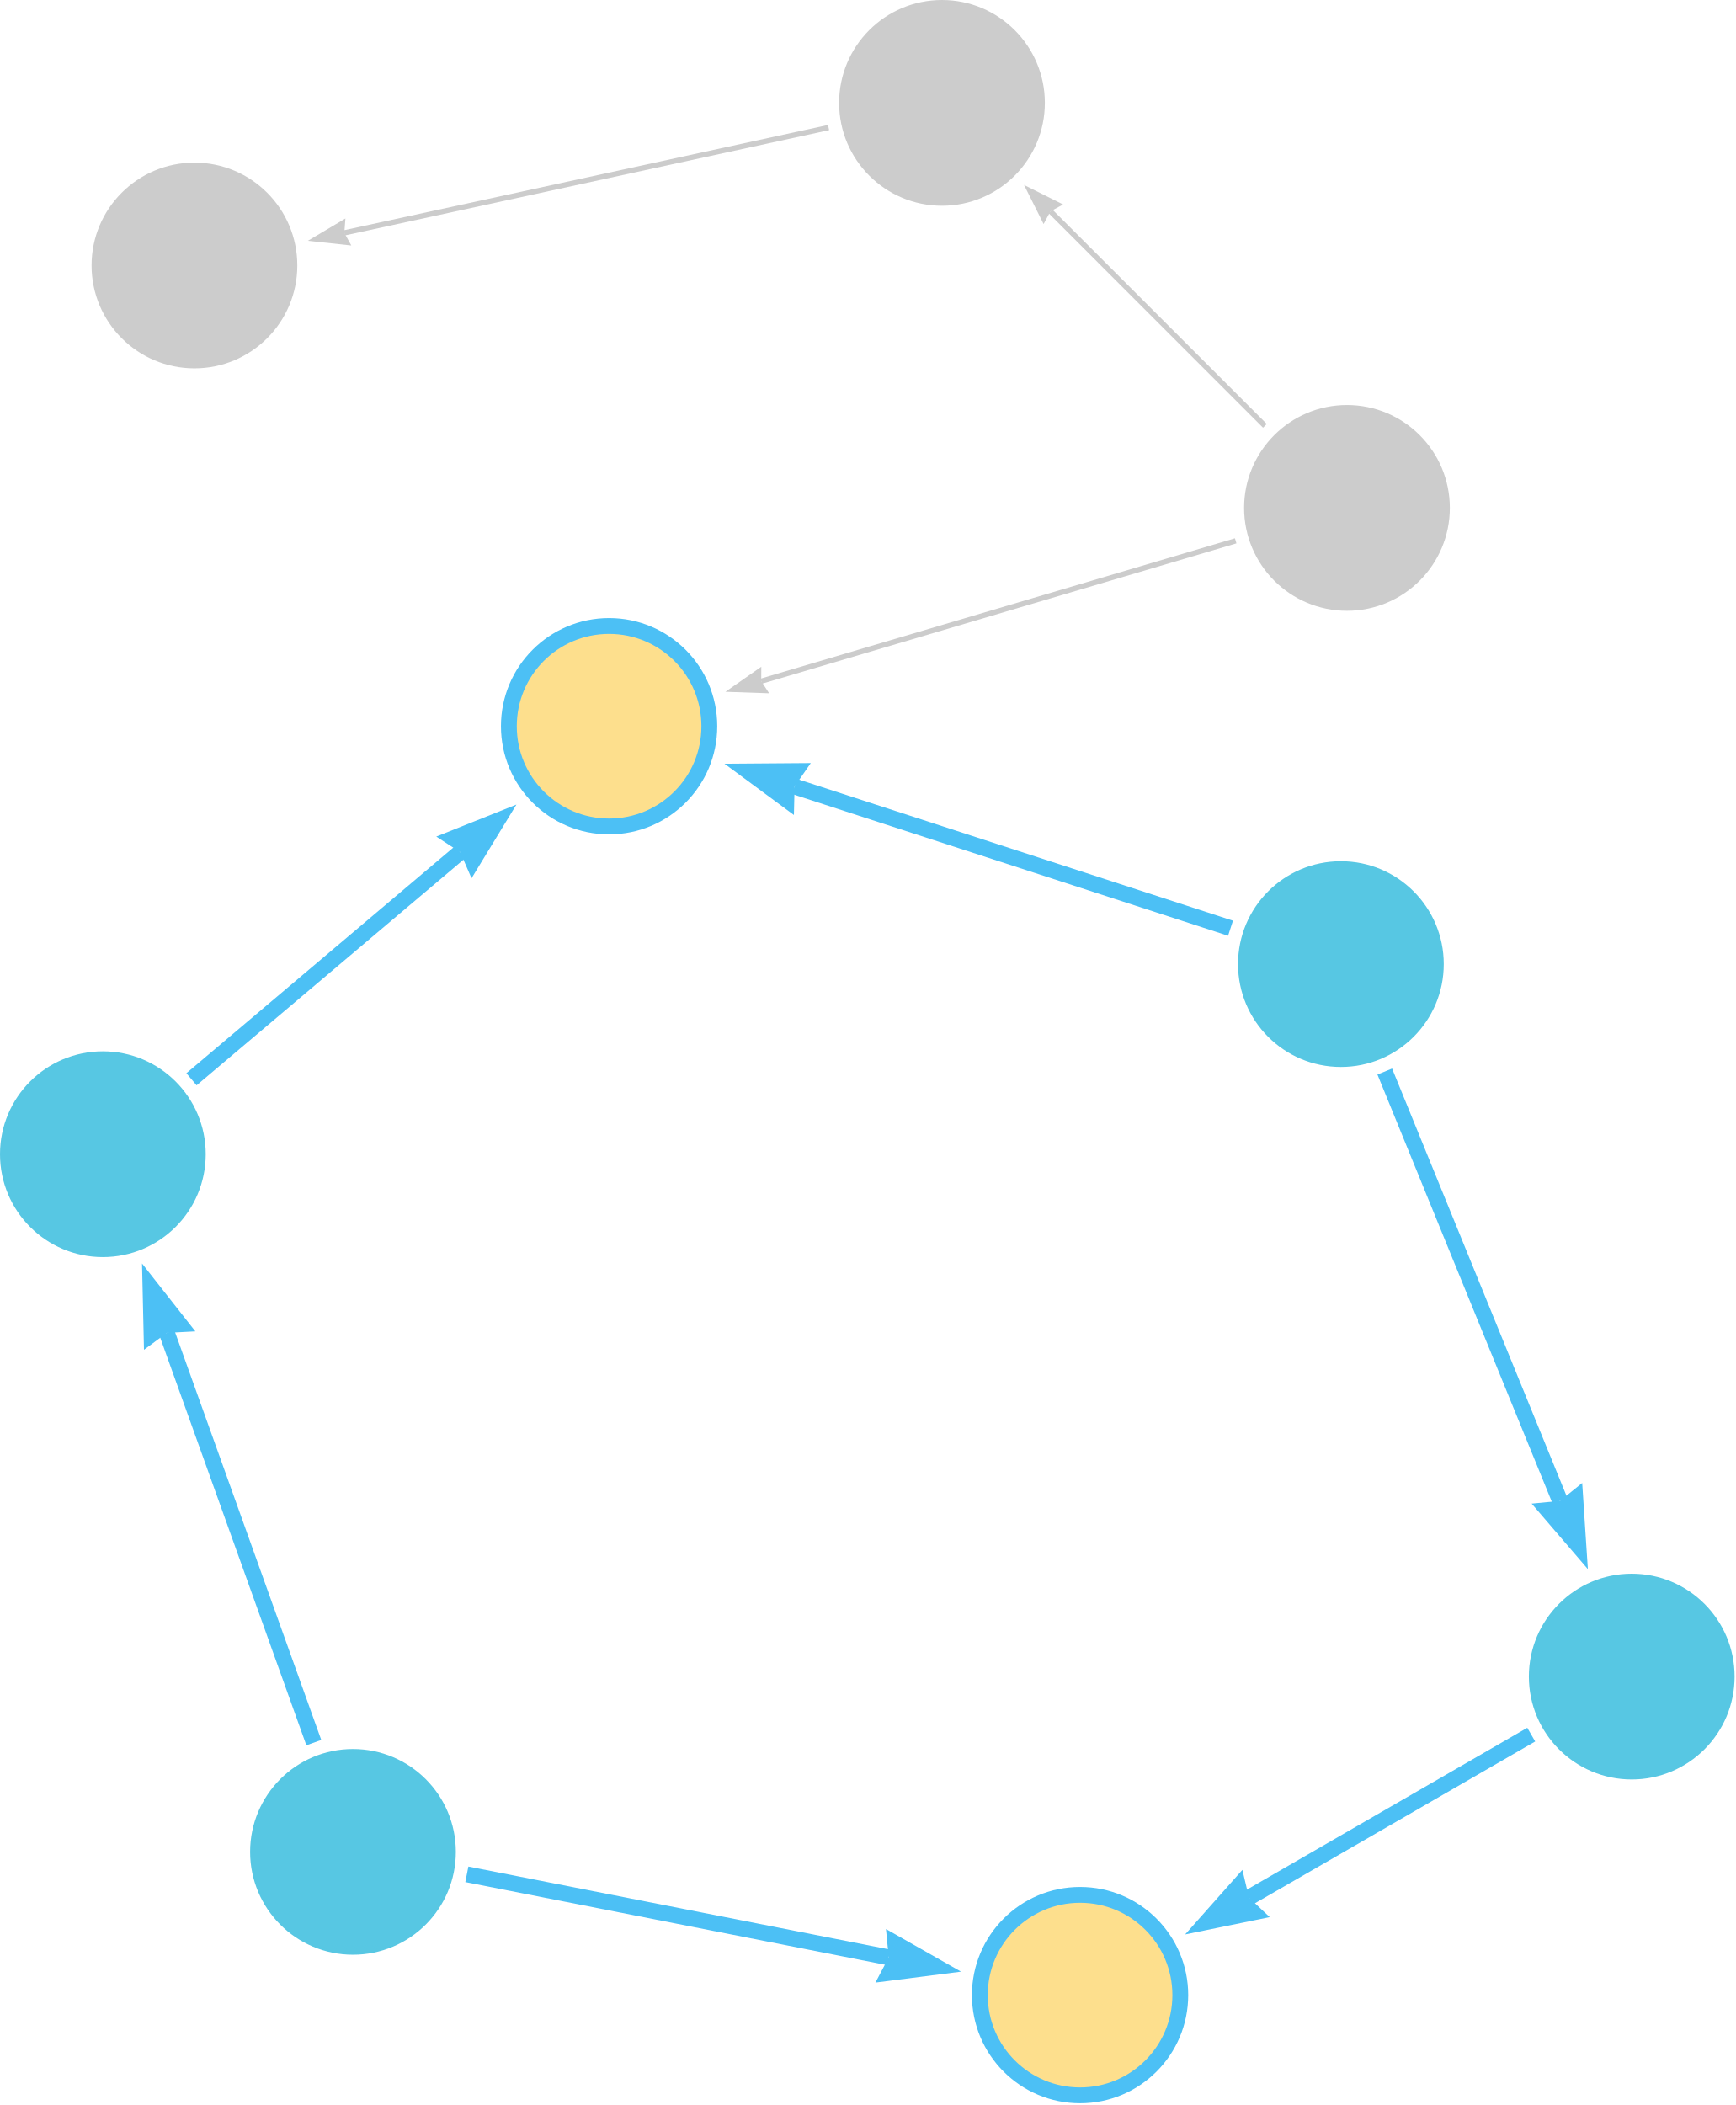
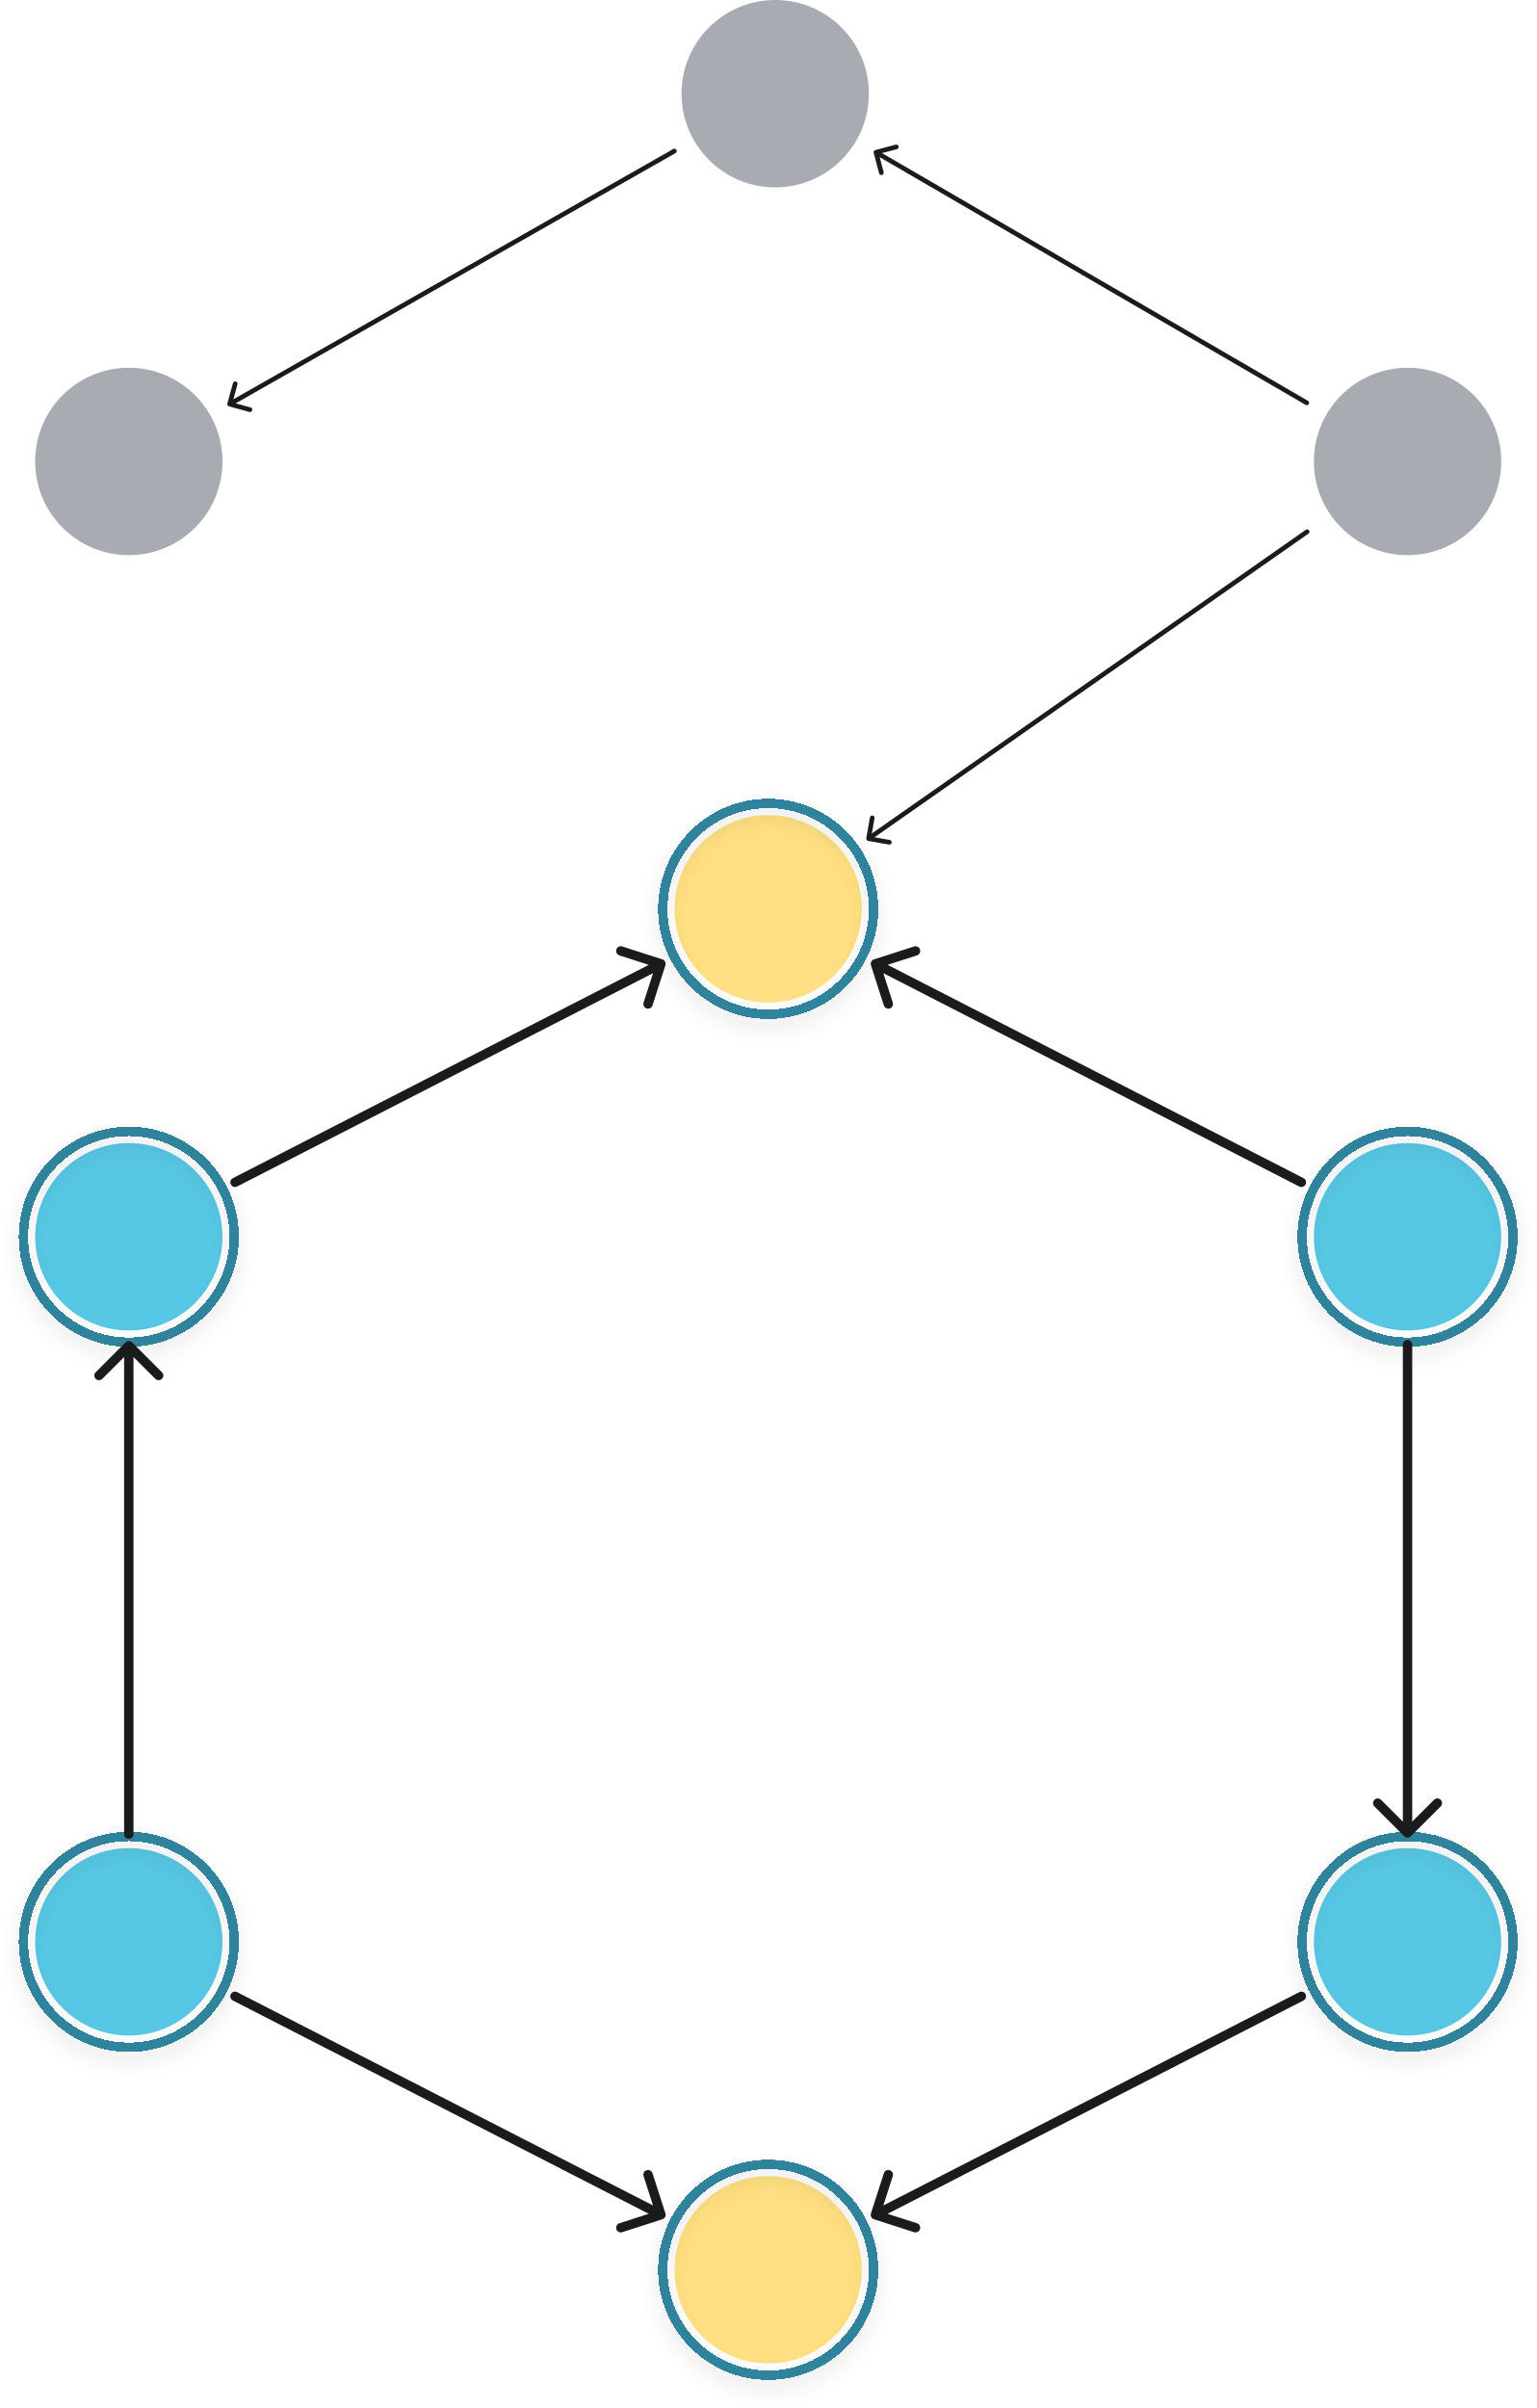
- <svg xmlns="http://www.w3.org/2000/svg" width="658" height="798" viewBox="0 0 658 798">
+ <svg xmlns="http://www.w3.org/2000/svg" width="656" height="1028" viewBox="0 0 656 1028" fill="none">
+   <path d="M288 969C288 946.909 305.909 929 328 929C350.091 929 368 946.909 368 969C368 991.091 350.091 1009 328 1009C305.909 1009 288 991.091 288 969Z" fill="#FFDF81" style="fill:#FFDF81;fill:color(display-p3 1 0.875 0.506);fill-opacity:1;" />
+   <g filter="url(#filter0_d_138_957)">
+     <path d="M283 969C283 944.147 303.147 924 328 924C352.853 924 373 944.147 373 969C373 993.853 352.853 1014 328 1014C303.147 1014 283 993.853 283 969Z" stroke="#30839D" style="stroke:#30839D;stroke:color(display-p3 0.188 0.514 0.616);stroke-opacity:1;" stroke-width="4" shape-rendering="crispEdges" />
+   </g>
+   <path d="M288 388C288 365.909 305.909 348 328 348C350.091 348 368 365.909 368 388C368 410.091 350.091 428 328 428C305.909 428 288 410.091 288 388Z" fill="#FFDF81" style="fill:#FFDF81;fill:color(display-p3 1 0.875 0.506);fill-opacity:1;" />
+   <g filter="url(#filter1_d_138_957)">
+     <path d="M283 388C283 363.147 303.147 343 328 343C352.853 343 373 363.147 373 388C373 412.853 352.853 433 328 433C303.147 433 283 412.853 283 388Z" stroke="#30839D" style="stroke:#30839D;stroke:color(display-p3 0.188 0.514 0.616);stroke-opacity:1;" stroke-width="4" shape-rendering="crispEdges" />
+   </g>
+   <path d="M15 829C15 806.909 32.909 789 55 789C77.091 789 95 806.909 95 829C95 851.091 77.091 869 55 869C32.909 869 15 851.091 15 829Z" fill="#56C7E4" style="fill:#56C7E4;fill:color(display-p3 0.337 0.78 0.894);fill-opacity:1;" />
+   <g filter="url(#filter2_d_138_957)">
+     <path d="M10 829C10 804.147 30.147 784 55 784C79.853 784 100 804.147 100 829C100 853.853 79.853 874 55 874C30.147 874 10 853.853 10 829Z" stroke="#30839D" style="stroke:#30839D;stroke:color(display-p3 0.188 0.514 0.616);stroke-opacity:1;" stroke-width="4" shape-rendering="crispEdges" />
+   </g>
+   <path d="M15 528C15 505.909 32.909 488 55 488C77.091 488 95 505.909 95 528C95 550.091 77.091 568 55 568C32.909 568 15 550.091 15 528Z" fill="#56C7E4" style="fill:#56C7E4;fill:color(display-p3 0.337 0.78 0.894);fill-opacity:1;" />
+   <g filter="url(#filter3_d_138_957)">
+     <path d="M10 528C10 503.147 30.147 483 55 483C79.853 483 100 503.147 100 528C100 552.853 79.853 573 55 573C30.147 573 10 552.853 10 528Z" stroke="#30839D" style="stroke:#30839D;stroke:color(display-p3 0.188 0.514 0.616);stroke-opacity:1;" stroke-width="4" shape-rendering="crispEdges" />
+   </g>
+   <path d="M561 829C561 806.909 578.909 789 601 789C623.091 789 641 806.909 641 829C641 851.091 623.091 869 601 869C578.909 869 561 851.091 561 829Z" fill="#56C7E4" style="fill:#56C7E4;fill:color(display-p3 0.337 0.78 0.894);fill-opacity:1;" />
+   <g filter="url(#filter4_d_138_957)">
+     <path d="M556 829C556 804.147 576.147 784 601 784C625.853 784 646 804.147 646 829C646 853.853 625.853 874 601 874C576.147 874 556 853.853 556 829Z" stroke="#30839D" style="stroke:#30839D;stroke:color(display-p3 0.188 0.514 0.616);stroke-opacity:1;" stroke-width="4" shape-rendering="crispEdges" />
+   </g>
+   <path d="M561 528C561 505.909 578.909 488 601 488C623.091 488 641 505.909 641 528C641 550.091 623.091 568 601 568C578.909 568 561 550.091 561 528Z" fill="#56C7E4" style="fill:#56C7E4;fill:color(display-p3 0.337 0.78 0.894);fill-opacity:1;" />
+   <g filter="url(#filter5_d_138_957)">
+     <path d="M556 528C556 503.147 576.147 483 601 483C625.853 483 646 503.147 646 528C646 552.853 625.853 573 601 573C576.147 573 556 552.853 556 528Z" stroke="#30839D" style="stroke:#30839D;stroke:color(display-p3 0.188 0.514 0.616);stroke-opacity:1;" stroke-width="4" shape-rendering="crispEdges" />
+   </g>
+   <path d="M561 197C561 174.909 578.909 157 601 157C623.091 157 641 174.909 641 197C641 219.091 623.091 237 601 237C578.909 237 561 219.091 561 197Z" fill="#A8ACB2" style="fill:#A8ACB2;fill:color(display-p3 0.659 0.674 0.698);fill-opacity:1;" />
+   <path d="M291 40C291 17.909 308.909 0 331 0C353.091 0 371 17.909 371 40C371 62.091 353.091 80 331 80C308.909 80 291 62.091 291 40Z" fill="#A8ACB2" style="fill:#A8ACB2;fill:color(display-p3 0.659 0.674 0.698);fill-opacity:1;" />
+   <path d="M15 197C15 174.909 32.909 157 55 157C77.091 157 95 174.909 95 197C95 219.091 77.091 237 55 237C32.909 237 15 219.091 15 197Z" fill="#A8ACB2" style="fill:#A8ACB2;fill:color(display-p3 0.659 0.674 0.698);fill-opacity:1;" />
+   <path d="M99.426 502.969C98.443 503.473 98.055 504.679 98.559 505.662C99.063 506.644 100.269 507.033 101.252 506.529L99.426 502.969ZM284.12 412.092C284.458 411.04 283.881 409.913 282.829 409.575L265.696 404.057C264.644 403.719 263.518 404.296 263.179 405.348C262.84 406.399 263.418 407.526 264.47 407.865L279.699 412.769L274.795 427.999C274.456 429.05 275.034 430.177 276.086 430.516C277.137 430.854 278.264 430.276 278.602 429.225L284.12 412.092ZM101.252 506.529L283.129 413.258L281.304 409.699L99.426 502.969L101.252 506.529Z" fill="#1A1B1D" style="fill:#1A1B1D;fill:color(display-p3 0.102 0.106 0.114);fill-opacity:1;" />
+   <path d="M554.748 506.529C555.731 507.033 556.937 506.644 557.441 505.662C557.945 504.679 557.557 503.473 556.574 502.969L554.748 506.529ZM373.171 409.575C372.119 409.913 371.542 411.04 371.88 412.092L377.398 429.225C377.736 430.276 378.863 430.854 379.914 430.516C380.966 430.177 381.544 429.05 381.205 427.999L376.301 412.769L391.53 407.865C392.582 407.526 393.16 406.399 392.821 405.348C392.482 404.296 391.356 403.719 390.304 404.057L373.171 409.575ZM556.574 502.969L374.696 409.699L372.871 413.258L554.748 506.529L556.574 502.969Z" fill="#1A1B1D" style="fill:#1A1B1D;fill:color(display-p3 0.102 0.106 0.114);fill-opacity:1;" />
+   <path d="M558.705 227.812C559.158 227.495 559.268 226.871 558.952 226.419C558.635 225.966 558.011 225.856 557.559 226.173L558.705 227.812ZM369.883 357.835C369.787 358.378 370.15 358.897 370.694 358.993L379.556 360.56C380.1 360.656 380.619 360.293 380.715 359.749C380.811 359.205 380.448 358.686 379.904 358.59L372.027 357.198L373.419 349.32C373.515 348.776 373.152 348.257 372.608 348.161C372.064 348.065 371.545 348.428 371.449 348.972L369.883 357.835ZM557.559 226.173L370.295 357.189L371.441 358.828L558.705 227.812L557.559 226.173Z" fill="#1A1B1D" style="fill:#1A1B1D;fill:color(display-p3 0.102 0.106 0.114);fill-opacity:1;" />
+   <path d="M557.472 172.846C557.949 173.123 558.561 172.961 558.839 172.484C559.117 172.007 558.955 171.394 558.477 171.117L557.472 172.846ZM373.77 64.052C373.236 64.193 372.918 64.74 373.059 65.274L375.362 73.975C375.503 74.509 376.05 74.827 376.584 74.686C377.118 74.544 377.436 73.997 377.295 73.463L375.248 65.729L382.982 63.683C383.516 63.541 383.834 62.994 383.693 62.46C383.552 61.926 383.004 61.608 382.47 61.749L373.77 64.052ZM558.477 171.117L374.528 64.154L373.523 65.883L557.472 172.846L558.477 171.117Z" fill="#1A1B1D" style="fill:#1A1B1D;fill:color(display-p3 0.102 0.106 0.114);fill-opacity:1;" />
+   <path d="M288.452 65.354C288.932 65.081 289.1 64.47 288.827 63.99C288.554 63.51 287.944 63.342 287.464 63.615L288.452 65.354ZM97.078 172.251C96.932 172.784 97.245 173.334 97.778 173.48L106.456 175.865C106.988 176.012 107.539 175.699 107.685 175.166C107.831 174.634 107.518 174.083 106.986 173.937L99.272 171.817L101.392 164.103C101.538 163.57 101.225 163.02 100.692 162.874C100.16 162.727 99.61 163.04 99.463 163.573L97.078 172.251ZM287.464 63.615L97.548 171.647L98.537 173.385L288.452 65.354L287.464 63.615Z" fill="#1A1B1D" style="fill:#1A1B1D;fill:color(display-p3 0.102 0.106 0.114);fill-opacity:1;" />
+   <path d="M603 574C603 572.895 602.105 572 601 572C599.895 572 599 572.895 599 574H603ZM599.586 783.914C600.367 784.695 601.633 784.695 602.414 783.914L615.142 771.186C615.923 770.405 615.923 769.139 615.142 768.358C614.361 767.577 613.095 767.577 612.314 768.358L601 779.672L589.686 768.358C588.905 767.577 587.639 767.577 586.858 768.358C586.077 769.139 586.077 770.405 586.858 771.186L599.586 783.914ZM599 574V782.5H603V574H599Z" fill="#1A1B1D" style="fill:#1A1B1D;fill:color(display-p3 0.102 0.106 0.114);fill-opacity:1;" />
+   <path d="M556.574 854.031C557.557 853.527 557.945 852.321 557.441 851.338C556.937 850.355 555.731 849.967 554.748 850.471L556.574 854.031ZM371.88 944.908C371.542 945.96 372.119 947.087 373.171 947.425L390.304 952.943C391.356 953.281 392.482 952.703 392.821 951.652C393.16 950.601 392.582 949.474 391.53 949.135L376.301 944.231L381.205 929.001C381.544 927.95 380.966 926.823 379.914 926.484C378.863 926.146 377.736 926.723 377.398 927.775L371.88 944.908ZM554.748 850.471L372.871 943.742L374.696 947.301L556.574 854.031L554.748 850.471Z" fill="#1A1B1D" style="fill:#1A1B1D;fill:color(display-p3 0.102 0.106 0.114);fill-opacity:1;" />
+   <path d="M101.252 850.47C100.269 849.966 99.063 850.355 98.559 851.337C98.055 852.32 98.443 853.526 99.426 854.03L101.252 850.47ZM282.829 947.424C283.881 947.086 284.458 945.959 284.12 944.907L278.602 927.774C278.264 926.722 277.137 926.145 276.086 926.483C275.034 926.822 274.456 927.949 274.795 929L279.699 944.23L264.47 949.134C263.418 949.473 262.84 950.6 263.179 951.651C263.518 952.702 264.644 953.28 265.696 952.942L282.829 947.424ZM99.426 854.03L281.304 947.3L283.129 943.741L101.252 850.47L99.426 854.03Z" fill="#1A1B1D" style="fill:#1A1B1D;fill:color(display-p3 0.102 0.106 0.114);fill-opacity:1;" />
+   <path d="M53 783C53 784.105 53.895 785 55 785C56.105 785 57 784.105 57 783H53ZM56.414 573.086C55.633 572.305 54.367 572.305 53.586 573.086L40.858 585.814C40.077 586.595 40.077 587.861 40.858 588.642C41.639 589.423 42.905 589.423 43.686 588.642L55 577.328L66.314 588.642C67.095 589.423 68.361 589.423 69.142 588.642C69.923 587.861 69.923 586.595 69.142 585.814L56.414 573.086ZM57 783V574.5H53V783H57Z" fill="#1A1B1D" style="fill:#1A1B1D;fill:color(display-p3 0.102 0.106 0.114);fill-opacity:1;" />
  <defs>
-     <style type="text/css" />
+     <filter id="filter0_d_138_957" x="273" y="918" width="110" height="110" filterUnits="userSpaceOnUse" color-interpolation-filters="sRGB">
+       <feFlood flood-opacity="0" result="BackgroundImageFix" />
+       <feColorMatrix in="SourceAlpha" type="matrix" values="0 0 0 0 0 0 0 0 0 0 0 0 0 0 0 0 0 0 127 0" result="hardAlpha" />
+       <feOffset dy="4" />
+       <feGaussianBlur stdDeviation="4" />
+       <feComposite in2="hardAlpha" operator="out" />
+       <feColorMatrix type="matrix" values="0 0 0 0 0.102 0 0 0 0 0.106 0 0 0 0 0.114 0 0 0 0.12 0" />
+       <feBlend mode="normal" in2="BackgroundImageFix" result="effect1_dropShadow_138_957" />
+       <feBlend mode="normal" in="SourceGraphic" in2="effect1_dropShadow_138_957" result="shape" />
+     </filter>
+     <filter id="filter1_d_138_957" x="273" y="337" width="110" height="110" filterUnits="userSpaceOnUse" color-interpolation-filters="sRGB">
+       <feFlood flood-opacity="0" result="BackgroundImageFix" />
+       <feColorMatrix in="SourceAlpha" type="matrix" values="0 0 0 0 0 0 0 0 0 0 0 0 0 0 0 0 0 0 127 0" result="hardAlpha" />
+       <feOffset dy="4" />
+       <feGaussianBlur stdDeviation="4" />
+       <feComposite in2="hardAlpha" operator="out" />
+       <feColorMatrix type="matrix" values="0 0 0 0 0.102 0 0 0 0 0.106 0 0 0 0 0.114 0 0 0 0.12 0" />
+       <feBlend mode="normal" in2="BackgroundImageFix" result="effect1_dropShadow_138_957" />
+       <feBlend mode="normal" in="SourceGraphic" in2="effect1_dropShadow_138_957" result="shape" />
+     </filter>
+     <filter id="filter2_d_138_957" x="0" y="778" width="110" height="110" filterUnits="userSpaceOnUse" color-interpolation-filters="sRGB">
+       <feFlood flood-opacity="0" result="BackgroundImageFix" />
+       <feColorMatrix in="SourceAlpha" type="matrix" values="0 0 0 0 0 0 0 0 0 0 0 0 0 0 0 0 0 0 127 0" result="hardAlpha" />
+       <feOffset dy="4" />
+       <feGaussianBlur stdDeviation="4" />
+       <feComposite in2="hardAlpha" operator="out" />
+       <feColorMatrix type="matrix" values="0 0 0 0 0.102 0 0 0 0 0.106 0 0 0 0 0.114 0 0 0 0.12 0" />
+       <feBlend mode="normal" in2="BackgroundImageFix" result="effect1_dropShadow_138_957" />
+       <feBlend mode="normal" in="SourceGraphic" in2="effect1_dropShadow_138_957" result="shape" />
+     </filter>
+     <filter id="filter3_d_138_957" x="0" y="477" width="110" height="110" filterUnits="userSpaceOnUse" color-interpolation-filters="sRGB">
+       <feFlood flood-opacity="0" result="BackgroundImageFix" />
+       <feColorMatrix in="SourceAlpha" type="matrix" values="0 0 0 0 0 0 0 0 0 0 0 0 0 0 0 0 0 0 127 0" result="hardAlpha" />
+       <feOffset dy="4" />
+       <feGaussianBlur stdDeviation="4" />
+       <feComposite in2="hardAlpha" operator="out" />
+       <feColorMatrix type="matrix" values="0 0 0 0 0.102 0 0 0 0 0.106 0 0 0 0 0.114 0 0 0 0.12 0" />
+       <feBlend mode="normal" in2="BackgroundImageFix" result="effect1_dropShadow_138_957" />
+       <feBlend mode="normal" in="SourceGraphic" in2="effect1_dropShadow_138_957" result="shape" />
+     </filter>
+     <filter id="filter4_d_138_957" x="546" y="778" width="110" height="110" filterUnits="userSpaceOnUse" color-interpolation-filters="sRGB">
+       <feFlood flood-opacity="0" result="BackgroundImageFix" />
+       <feColorMatrix in="SourceAlpha" type="matrix" values="0 0 0 0 0 0 0 0 0 0 0 0 0 0 0 0 0 0 127 0" result="hardAlpha" />
+       <feOffset dy="4" />
+       <feGaussianBlur stdDeviation="4" />
+       <feComposite in2="hardAlpha" operator="out" />
+       <feColorMatrix type="matrix" values="0 0 0 0 0.102 0 0 0 0 0.106 0 0 0 0 0.114 0 0 0 0.12 0" />
+       <feBlend mode="normal" in2="BackgroundImageFix" result="effect1_dropShadow_138_957" />
+       <feBlend mode="normal" in="SourceGraphic" in2="effect1_dropShadow_138_957" result="shape" />
+     </filter>
+     <filter id="filter5_d_138_957" x="546" y="477" width="110" height="110" filterUnits="userSpaceOnUse" color-interpolation-filters="sRGB">
+       <feFlood flood-opacity="0" result="BackgroundImageFix" />
+       <feColorMatrix in="SourceAlpha" type="matrix" values="0 0 0 0 0 0 0 0 0 0 0 0 0 0 0 0 0 0 127 0" result="hardAlpha" />
+       <feOffset dy="4" />
+       <feGaussianBlur stdDeviation="4" />
+       <feComposite in2="hardAlpha" operator="out" />
+       <feColorMatrix type="matrix" values="0 0 0 0 0.102 0 0 0 0 0.106 0 0 0 0 0.114 0 0 0 0.12 0" />
+       <feBlend mode="normal" in2="BackgroundImageFix" result="effect1_dropShadow_138_957" />
+       <feBlend mode="normal" in="SourceGraphic" in2="effect1_dropShadow_138_957" result="shape" />
+     </filter>
  </defs>
-   <g transform="translate(-519.3749 959.9163) scale(1)">
-     <g class="relationship">
-       <g transform="translate(653.2038 -257.8768) rotate(11.14342)" stroke-width="6" stroke="#4CC0F5">
-         <path d="M 44 0 L 207.027 0" />
-         <polygon points="-27.941,0 -31.045,10.348 0,0 -31.045,-10.348" fill="#4CC0F5" transform="translate(234.9678 0) rotate(0)" stroke="none" />
-       </g>
-     </g>
-     <g class="relationship">
-       <g transform="translate(1138.032 -324.3324) rotate(150)" stroke-width="6" stroke="#4CC0F5">
-         <path d="M 44 0 L 167.573 0" />
-         <polygon points="-27.941,0 -31.045,10.348 0,0 -31.045,-10.348" fill="#4CC0F5" transform="translate(195.514 0) rotate(0)" stroke="none" />
-       </g>
-     </g>
-     <g class="relationship">
-       <g transform="translate(653.2038 -257.8768) rotate(-109.7251)" stroke-width="6" stroke="#4CC0F5">
-         <path d="M 44 0 L 209.027 0" />
-         <polygon points="-27.941,0 -31.045,10.348 0,0 -31.045,-10.348" fill="#4CC0F5" transform="translate(236.9678 0) rotate(0)" stroke="none" />
-       </g>
-     </g>
-     <g class="relationship">
-       <g transform="translate(558.3749 -522.3581) rotate(-40.20981)" stroke-width="6" stroke="#4CC0F5">
-         <path d="M 44 0 L 177.384 0" />
-         <polygon points="-27.941,0 -31.045,10.348 0,0 -31.045,-10.348" fill="#4CC0F5" transform="translate(205.3251 0) rotate(0)" stroke="none" />
-       </g>
-     </g>
-     <g class="relationship">
-       <g transform="translate(876.519 -920.9163) rotate(167.7292)" stroke-width="2" stroke="#cccccc">
-         <path d="M 44 0 L 231.896 0" />
-         <polygon points="-14.155,0 -15.728,5.243 0,0 -15.728,-5.243" fill="#cccccc" transform="translate(246.0516 0) rotate(0)" stroke="none" />
-       </g>
-     </g>
-     <g class="relationship">
-       <g transform="translate(1027.763 -594.4324) rotate(-161.9948)" stroke-width="6" stroke="#4CC0F5">
-         <path d="M 44 0 L 217.801 0" />
-         <polygon points="-27.941,0 -31.045,10.348 0,0 -31.045,-10.348" fill="#4CC0F5" transform="translate(245.7417 0) rotate(0)" stroke="none" />
-       </g>
-     </g>
-     <g class="relationship">
-       <g transform="translate(1027.763 -594.4324) rotate(67.79218)" stroke-width="6" stroke="#4CC0F5">
-         <path d="M 44 0 L 219.801 0" />
-         <polygon points="-27.941,0 -31.045,10.348 0,0 -31.045,-10.348" fill="#4CC0F5" transform="translate(247.7417 0) rotate(0)" stroke="none" />
-       </g>
-     </g>
-     <g class="relationship">
-       <g transform="translate(1030.066 -767.3698) rotate(-135)" stroke-width="2" stroke="#cccccc">
-         <path d="M 44 0 L 158.992 0" />
-         <polygon points="-14.155,0 -15.728,5.243 0,0 -15.728,-5.243" fill="#cccccc" transform="translate(173.1476 0) rotate(0)" stroke="none" />
-       </g>
-     </g>
-     <g class="relationship">
-       <g transform="translate(1030.066 -767.3698) rotate(163.5205)" stroke-width="2" stroke="#cccccc">
-         <path d="M 44 0 L 231.587 0" />
-         <polygon points="-14.155,0 -15.728,5.243 0,0 -15.728,-5.243" fill="#cccccc" transform="translate(245.7417 0) rotate(0)" stroke="none" />
-       </g>
-     </g>
-     <g class="node">
-       <g fill="#FDDF8D" stroke="#4CC0F5" stroke-width="6">
-         <circle cx="750.308" cy="-684.611" r="38" />
-       </g>
-     </g>
-     <g class="node">
-       <g fill="#57C7E3" stroke="#57C7E3" stroke-width="4">
-         <circle cx="1138.032" cy="-324.332" r="37" />
-       </g>
-     </g>
-     <g class="node">
-       <g fill="#FDDF8D" stroke="#4CC0F5" stroke-width="6">
-         <circle cx="928.874" cy="-203.575" r="38" />
-       </g>
-     </g>
-     <g class="node">
-       <g fill="#cccccc" stroke="#cccccc" stroke-width="4">
-         <circle cx="593.094" cy="-859.271" r="37" />
-       </g>
-     </g>
-     <g class="node">
-       <g fill="#57C7E3" stroke="#57C7E3" stroke-width="4">
-         <circle cx="653.204" cy="-257.877" r="37" />
-       </g>
-     </g>
-     <g class="node">
-       <g fill="#57C7E3" stroke="#57C7E3" stroke-width="4">
-         <circle cx="1027.763" cy="-594.432" r="37" />
-       </g>
-     </g>
-     <g class="node">
-       <g fill="#57C7E3" stroke="#57C7E3" stroke-width="4">
-         <circle cx="558.375" cy="-522.358" r="37" />
-       </g>
-     </g>
-     <g class="node">
-       <g fill="#cccccc" stroke="#cccccc" stroke-width="4">
-         <circle cx="1030.066" cy="-767.37" r="37" />
-       </g>
-     </g>
-     <g class="node">
-       <g fill="#cccccc" stroke="#cccccc" stroke-width="4">
-         <circle cx="876.519" cy="-920.916" r="37" />
-       </g>
-     </g>
-   </g>
</svg>
